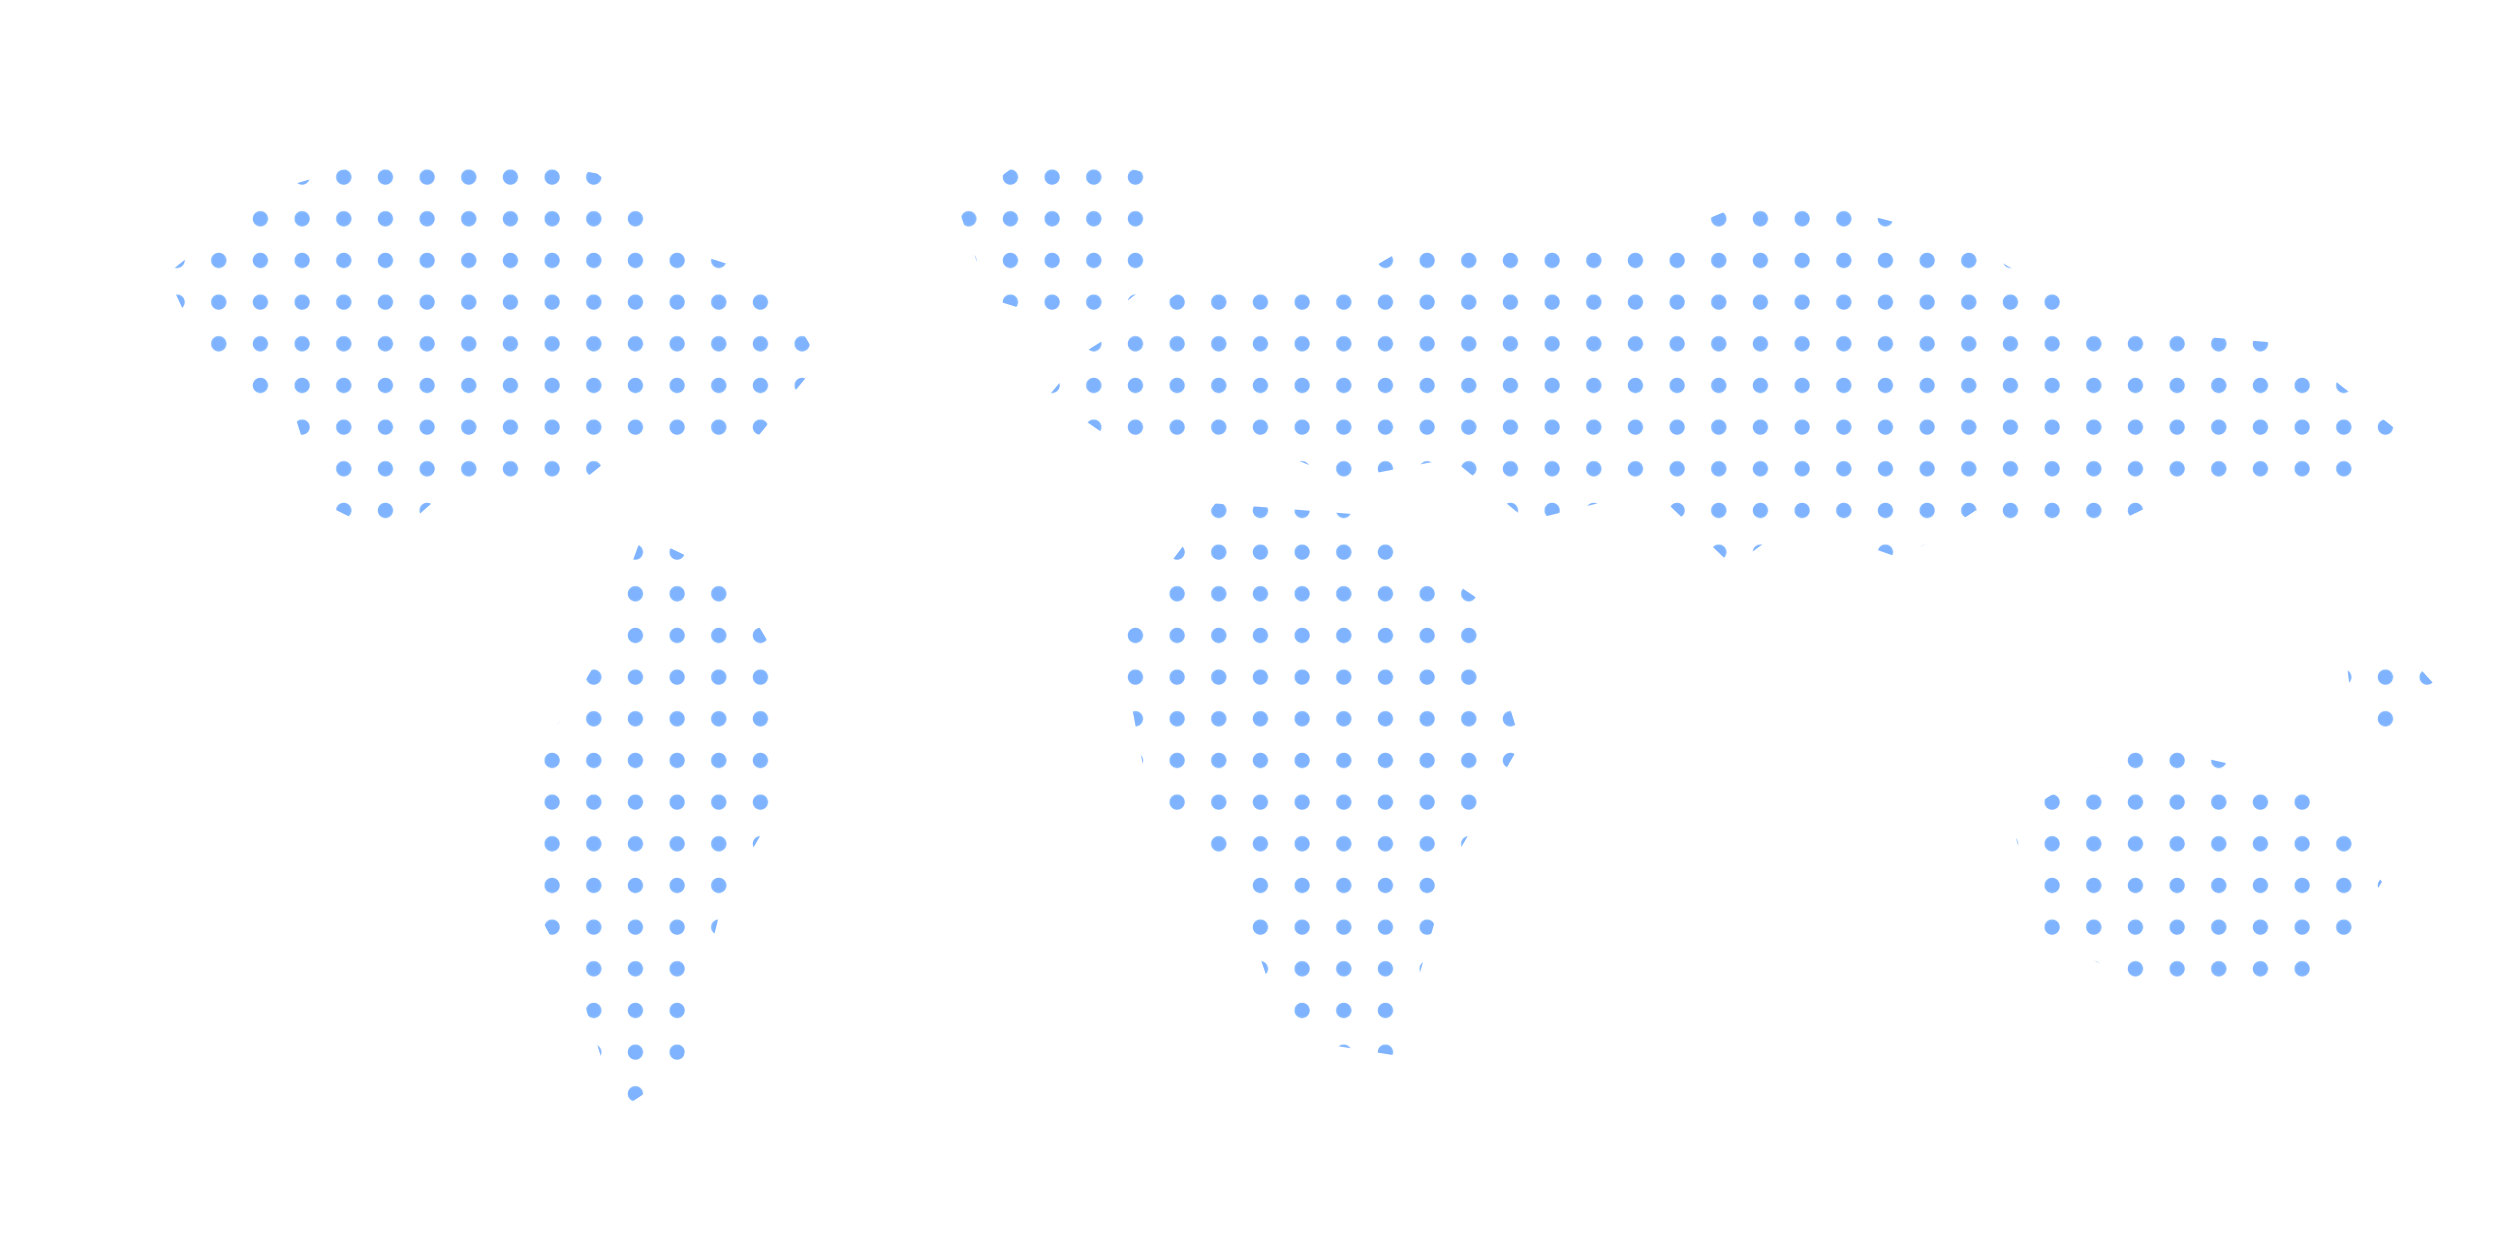
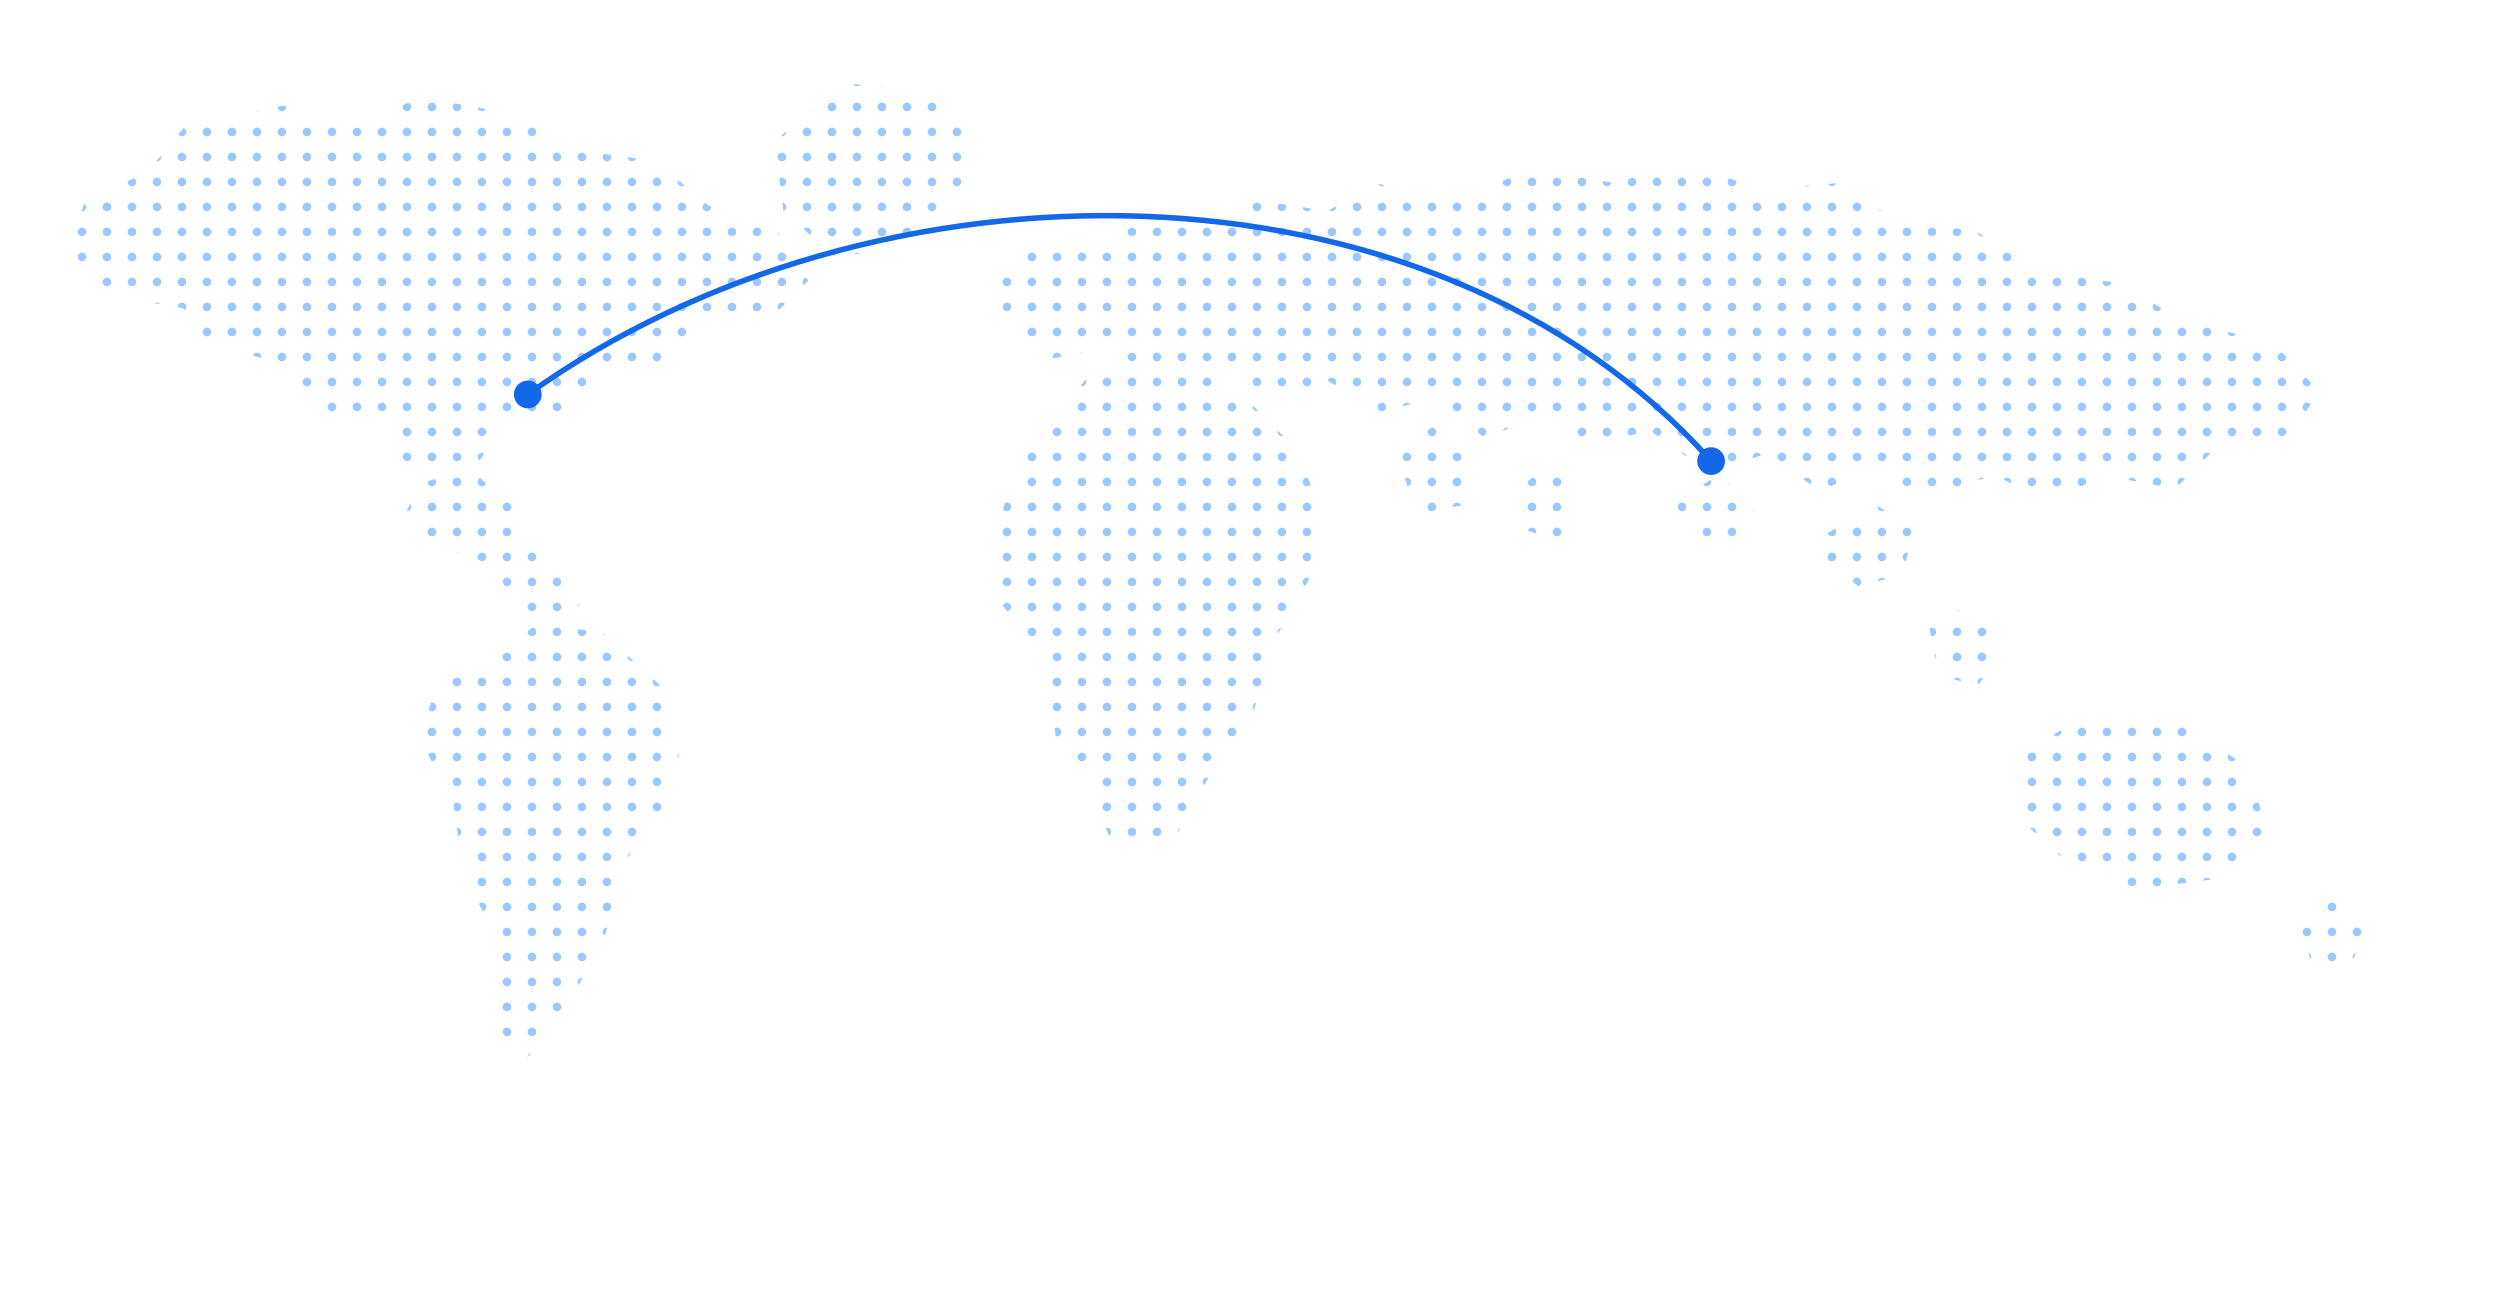
- <svg xmlns="http://www.w3.org/2000/svg" viewBox="0 0 720 360" role="presentation">
-   <style>.world-map-dot{fill:#7fb3ff}</style>
+ <svg xmlns="http://www.w3.org/2000/svg" viewBox="0 0 900 470" role="presentation">
  <defs>
-     <pattern id="dots" width="12" height="12" patternUnits="userSpaceOnUse">
-       <circle class="world-map-dot" cx="3" cy="3" r="2.2" />
+     <pattern id="dots" width="9" height="9" patternUnits="userSpaceOnUse">
+       <circle cx="2.5" cy="2.5" r="1.55" fill="#9cc8ff" />
    </pattern>
    <clipPath id="land">
-       <path d="M48 79l30-24 47-14 47 9 28 23 22 7 14 24-18 22-36 1-20 16-31-4-18 16-20-10-8-25-25-15-12-26z" />
-       <path d="M185 154l25 12 19 32-4 32-17 30-12 48-18 12-11-35-17-31 6-38 15-24z" />
-       <path d="M276 60l24-18 31 8 6 27-23 18-29-9z" />
-       <path d="M313 101l35-22 37 4 24-14 59 4 43-18 54 14 45 26 49 4 34 27-24 19-42-3-27 13-31-8-21 14-31-11-18 13-23-22-36 9-22-18-31 6-32-13-34 2-19-13z" />
-       <path d="M350 145l39 3 36 24 13 42-20 35-16 55-31-5-15-43-26-31-8-43z" />
-       <path d="M579 236l37-22 52 12 18 28-17 27-42 7-38-18z" />
-       <path d="M676 192l14-7 11 12-8 16-15-4z" />
+       <path d="M38 106 23 91 31 72 53 62 67 45 102 38 126 47 151 35 185 41 207 54 236 58 255 74 279 82 291 101 276 116 251 118 237 132 214 135 201 151 181 153 168 173 148 170 139 154 113 147 102 131 76 124 66 111Z" />
+       <path d="M151 174 169 169 186 183 194 202 211 213 204 226 187 218 176 203 159 197 146 185Z" />
+       <path d="M194 224 217 228 238 247 245 270 238 292 225 310 218 336 204 363 188 383 178 367 180 340 167 315 163 288 151 266 158 244 178 237Z" />
+       <path d="M279 51 302 30 334 32 350 48 345 70 329 90 300 92 282 76Z" />
+       <path d="M358 103 374 86 397 88 414 78 438 82 452 72 478 76 495 66 526 72 550 61 582 66 604 58 634 68 661 66 684 80 711 83 734 98 764 102 786 116 818 123 835 141 824 157 799 160 783 176 757 171 738 181 718 171 693 179 674 168 655 177 637 163 615 170 594 155 574 160 554 149 535 158 516 143 496 149 478 137 457 144 439 132 419 140 401 125 379 129 363 117Z" />
+       <path d="M392 135 420 129 446 141 465 160 477 185 471 209 459 230 451 257 435 280 420 307 400 303 392 282 380 265 377 239 361 218 358 190 369 165Z" />
+       <path d="M502 161 517 153 532 164 526 182 510 185Z" />
+       <path d="M547 176 558 166 568 178 561 195 550 191Z" />
+       <path d="M603 180 619 171 632 184 626 198 610 198Z" />
+       <path d="M658 192 674 181 689 190 685 207 669 211 657 202Z" />
+       <path d="M694 223 711 218 721 233 712 247 698 243Z" />
+       <path d="M727 272 753 256 786 261 809 276 816 298 801 316 770 320 745 311 724 292Z" />
+       <path d="M827 331 840 322 852 334 846 348 833 349Z" />
    </clipPath>
  </defs>
-   <rect width="720" height="340" fill="url(#dots)" clip-path="url(#land)" />
+   <rect width="900" height="420" fill="url(#dots)" clip-path="url(#land)" />
+   <path d="M190 142C314 53 515 52 616 166" fill="none" stroke="#1268e8" stroke-width="2" stroke-linecap="round" />
+   <circle cx="190" cy="142" r="5" fill="#1268e8" />
+   <circle cx="616" cy="166" r="5" fill="#1268e8" />
</svg>
